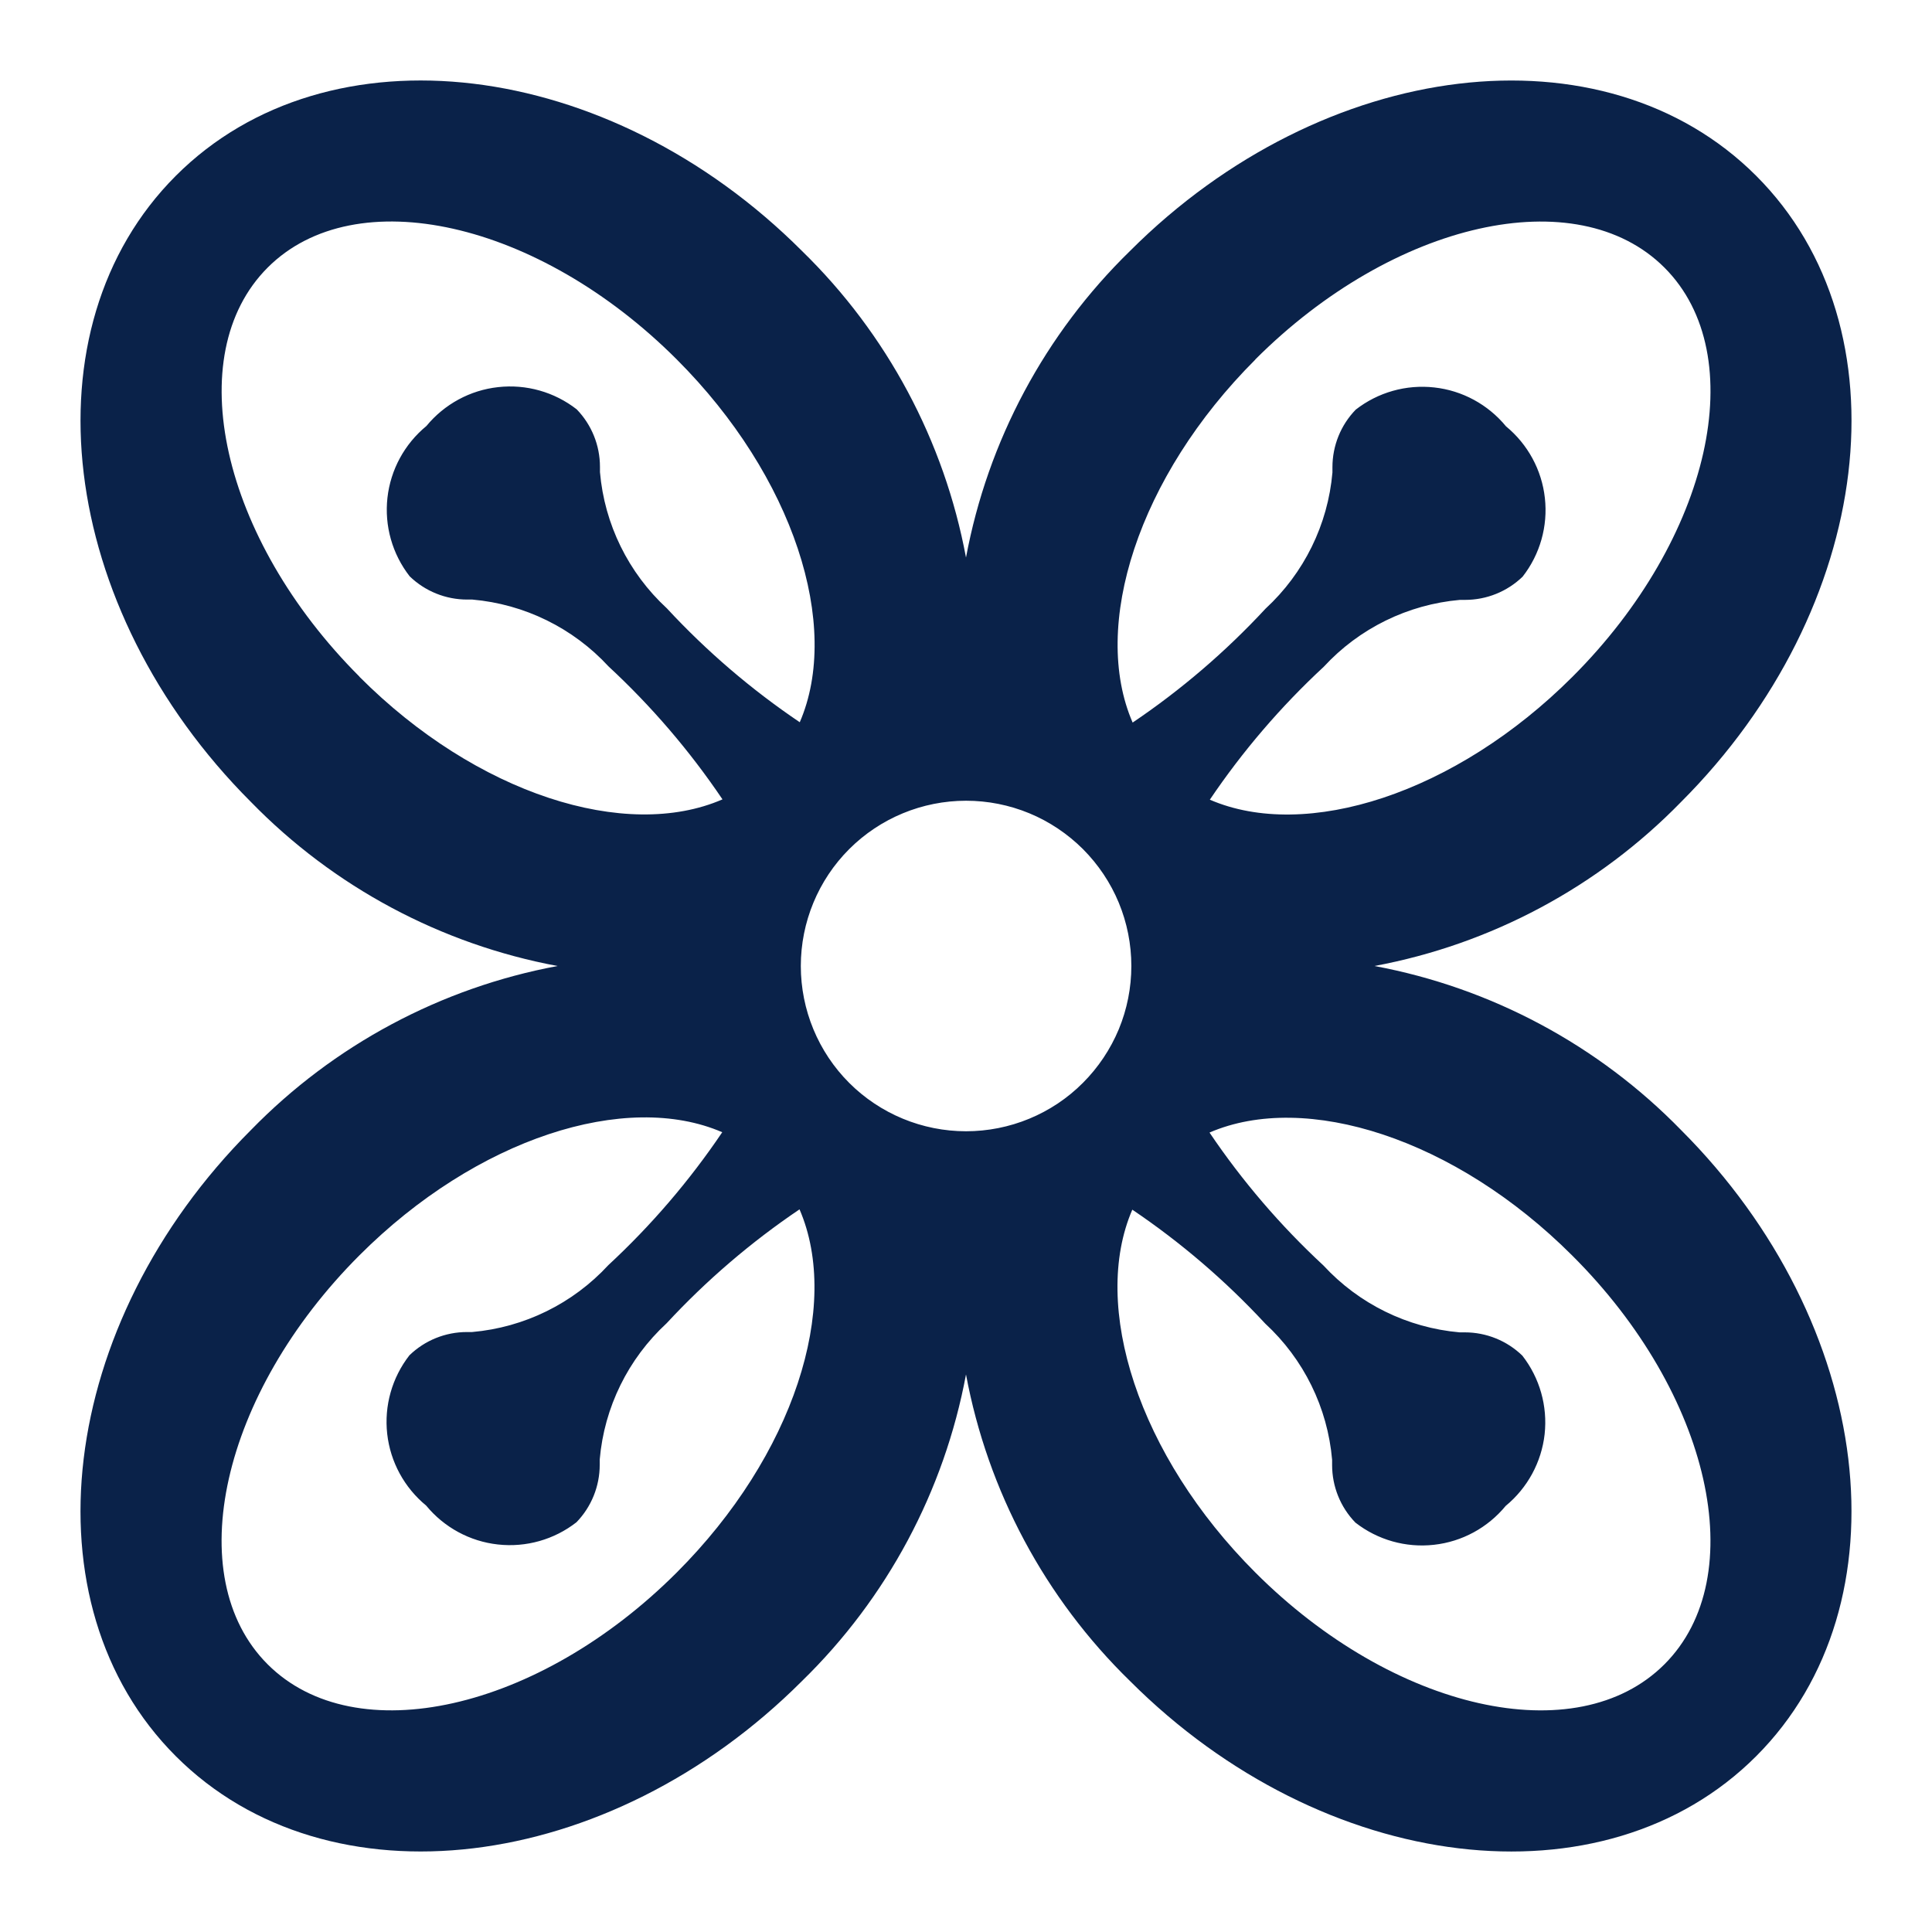
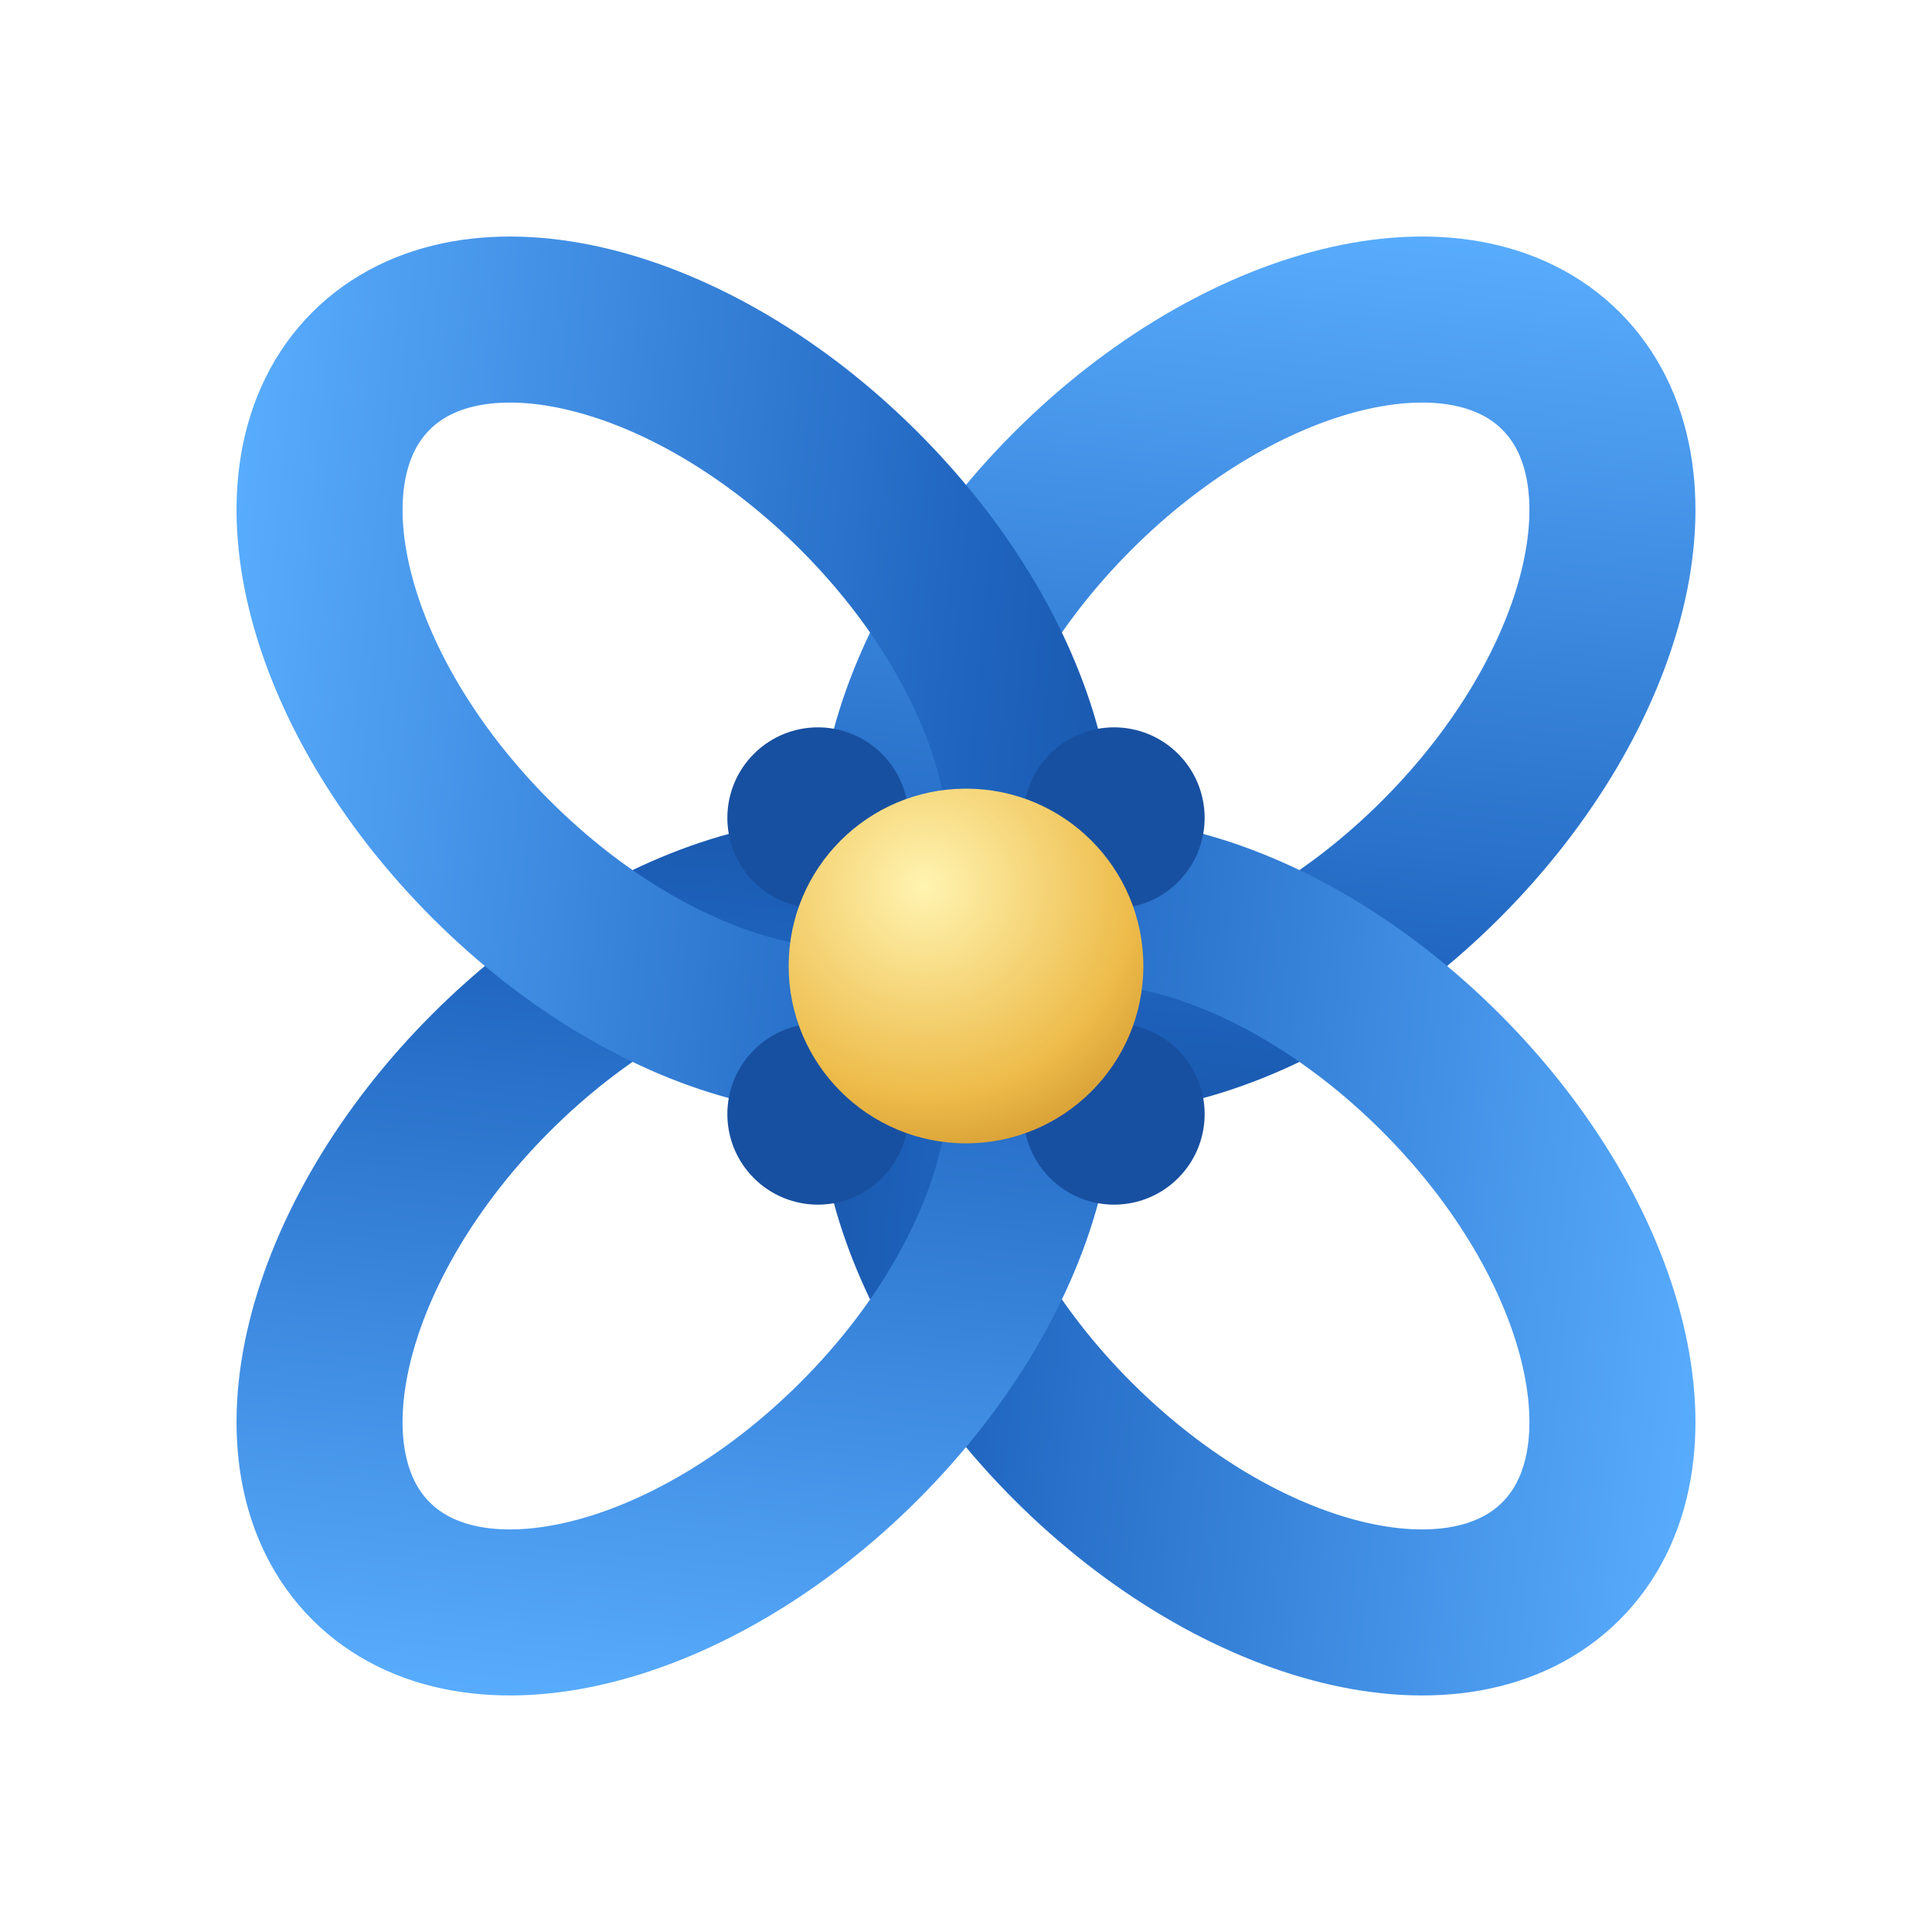
- <svg xmlns="http://www.w3.org/2000/svg" viewBox="0 0 24 24">
-   <path d="M17.074 12C18.523 11.73 19.854 11.018 20.883 9.962C23.289 7.556 23.706 4.074 21.816 2.184C19.926 0.294 16.443 0.712 14.038 3.117C12.982 4.146 12.27 5.477 12 6.926C11.73 5.477 11.018 4.146 9.962 3.117C7.557 0.712 4.074 0.293 2.184 2.184C0.294 4.075 0.712 7.557 3.117 9.962C4.146 11.018 5.477 11.73 6.926 12C5.477 12.27 4.146 12.982 3.117 14.038C0.711 16.444 0.294 19.926 2.184 21.816C4.074 23.706 7.557 23.288 9.962 20.883C11.018 19.854 11.73 18.523 12 17.074C12.27 18.523 12.982 19.854 14.038 20.883C16.443 23.288 19.926 23.707 21.816 21.816C23.706 19.925 23.288 16.443 20.883 14.038C19.854 12.982 18.523 12.27 17.074 12ZM15.594 4.465C17.312 2.747 19.587 2.236 20.676 3.324C21.765 4.412 21.254 6.687 19.535 8.406C18.079 9.862 16.223 10.451 15.029 9.934C15.436 9.331 15.911 8.777 16.444 8.283C16.885 7.805 17.488 7.509 18.136 7.452H18.2C18.467 7.452 18.723 7.349 18.915 7.163C19.131 6.886 19.23 6.536 19.191 6.187C19.153 5.839 18.979 5.519 18.708 5.296C18.485 5.025 18.165 4.851 17.817 4.813C17.468 4.774 17.118 4.873 16.841 5.089C16.655 5.281 16.552 5.537 16.552 5.804C16.552 5.804 16.552 5.817 16.552 5.841V5.869C16.496 6.517 16.199 7.12 15.721 7.561C15.227 8.094 14.673 8.569 14.07 8.976C13.549 7.777 14.138 5.922 15.594 4.467V4.465ZM4.466 8.406C2.748 6.688 2.237 4.413 3.325 3.324C4.413 2.235 6.688 2.746 8.407 4.465C9.863 5.921 10.452 7.777 9.935 8.972C9.332 8.565 8.778 8.09 8.284 7.557C7.806 7.116 7.509 6.513 7.453 5.865V5.837C7.453 5.813 7.453 5.8 7.453 5.8C7.453 5.533 7.35 5.277 7.164 5.085C6.887 4.869 6.537 4.77 6.188 4.809C5.84 4.847 5.52 5.021 5.297 5.292C5.026 5.515 4.852 5.834 4.813 6.183C4.774 6.532 4.873 6.882 5.089 7.159C5.281 7.345 5.537 7.448 5.804 7.448H5.868C6.516 7.505 7.119 7.801 7.56 8.279C8.093 8.773 8.568 9.327 8.975 9.93C7.777 10.451 5.921 9.867 4.465 8.407L4.466 8.406ZM8.407 19.534C6.689 21.252 4.414 21.763 3.325 20.675C2.236 19.587 2.747 17.312 4.466 15.593C5.922 14.137 7.778 13.548 8.972 14.065C8.565 14.668 8.09 15.222 7.557 15.716C7.116 16.194 6.513 16.49 5.865 16.547H5.801C5.534 16.547 5.278 16.65 5.086 16.836C4.87 17.113 4.771 17.463 4.81 17.812C4.849 18.161 5.023 18.48 5.294 18.703C5.517 18.974 5.837 19.148 6.185 19.186C6.534 19.225 6.884 19.126 7.161 18.91C7.347 18.718 7.45 18.462 7.45 18.195C7.45 18.195 7.45 18.182 7.45 18.158V18.13C7.506 17.482 7.803 16.879 8.281 16.438C8.775 15.905 9.329 15.43 9.932 15.023C10.451 16.223 9.863 18.079 8.406 19.535L8.407 19.534ZM12.001 14.053C11.457 14.053 10.934 13.837 10.549 13.452C10.164 13.067 9.948 12.544 9.948 12C9.948 11.456 10.164 10.933 10.549 10.548C10.934 10.163 11.457 9.947 12.001 9.947C12.271 9.947 12.538 10 12.787 10.103C13.036 10.206 13.262 10.358 13.453 10.548C13.643 10.739 13.795 10.965 13.898 11.214C14.001 11.463 14.054 11.73 14.054 12C14.054 12.27 14.001 12.537 13.898 12.786C13.794 13.035 13.643 13.261 13.452 13.452C13.262 13.643 13.035 13.794 12.786 13.897C12.537 14 12.27 14.053 12 14.053H12.001ZM20.676 20.675C19.587 21.763 17.313 21.253 15.594 19.534C14.138 18.078 13.549 16.222 14.066 15.027C14.669 15.434 15.223 15.909 15.717 16.442C16.195 16.883 16.492 17.486 16.548 18.134V18.162C16.548 18.186 16.548 18.199 16.548 18.199C16.548 18.466 16.651 18.722 16.837 18.914C17.114 19.13 17.464 19.229 17.813 19.19C18.161 19.152 18.481 18.978 18.704 18.707C18.975 18.484 19.149 18.164 19.188 17.816C19.226 17.467 19.127 17.117 18.911 16.84C18.719 16.654 18.463 16.551 18.196 16.551H18.132C17.484 16.494 16.881 16.198 16.44 15.72C15.907 15.226 15.432 14.672 15.025 14.069C16.219 13.553 18.075 14.141 19.531 15.597C21.253 17.312 21.765 19.587 20.676 20.675Z" fill="#0a2249" />
+ <svg xmlns="http://www.w3.org/2000/svg" viewBox="0 0 1024 1024" fill="none">
+   <defs>
+     <linearGradient id="petal" x1="258" y1="174" x2="784" y2="820" gradientUnits="userSpaceOnUse">
+       <stop offset="0" stop-color="#5AAEFF" />
+       <stop offset=".5" stop-color="#1E63BE" />
+       <stop offset="1" stop-color="#0A2C63" />
+     </linearGradient>
+     <radialGradient id="core" cx="0" cy="0" r="1" gradientTransform="translate(490 470) rotate(54.6) scale(186.418)" gradientUnits="userSpaceOnUse">
+       <stop offset="0" stop-color="#FFF4B1" />
+       <stop offset=".6" stop-color="#EDBB49" />
+       <stop offset="1" stop-color="#BD7C1C" />
+     </radialGradient>
+   </defs>
+   <ellipse cx="512" cy="294" rx="138" ry="228" transform="rotate(45 512 512)" stroke="url(#petal)" stroke-width="88" />
+   <ellipse cx="512" cy="294" rx="138" ry="228" transform="rotate(135 512 512)" stroke="url(#petal)" stroke-width="88" />
+   <ellipse cx="512" cy="294" rx="138" ry="228" transform="rotate(225 512 512)" stroke="url(#petal)" stroke-width="88" />
+   <ellipse cx="512" cy="294" rx="138" ry="228" transform="rotate(315 512 512)" stroke="url(#petal)" stroke-width="88" />
+   <circle cx="512" cy="401" r="48" transform="rotate(45 512 512)" fill="#1850A1" />
+   <circle cx="512" cy="401" r="48" transform="rotate(135 512 512)" fill="#1850A1" />
+   <circle cx="512" cy="401" r="48" transform="rotate(225 512 512)" fill="#1850A1" />
+   <circle cx="512" cy="401" r="48" transform="rotate(315 512 512)" fill="#1850A1" />
+   <circle cx="512" cy="512" r="94" fill="url(#core)" />
</svg>
